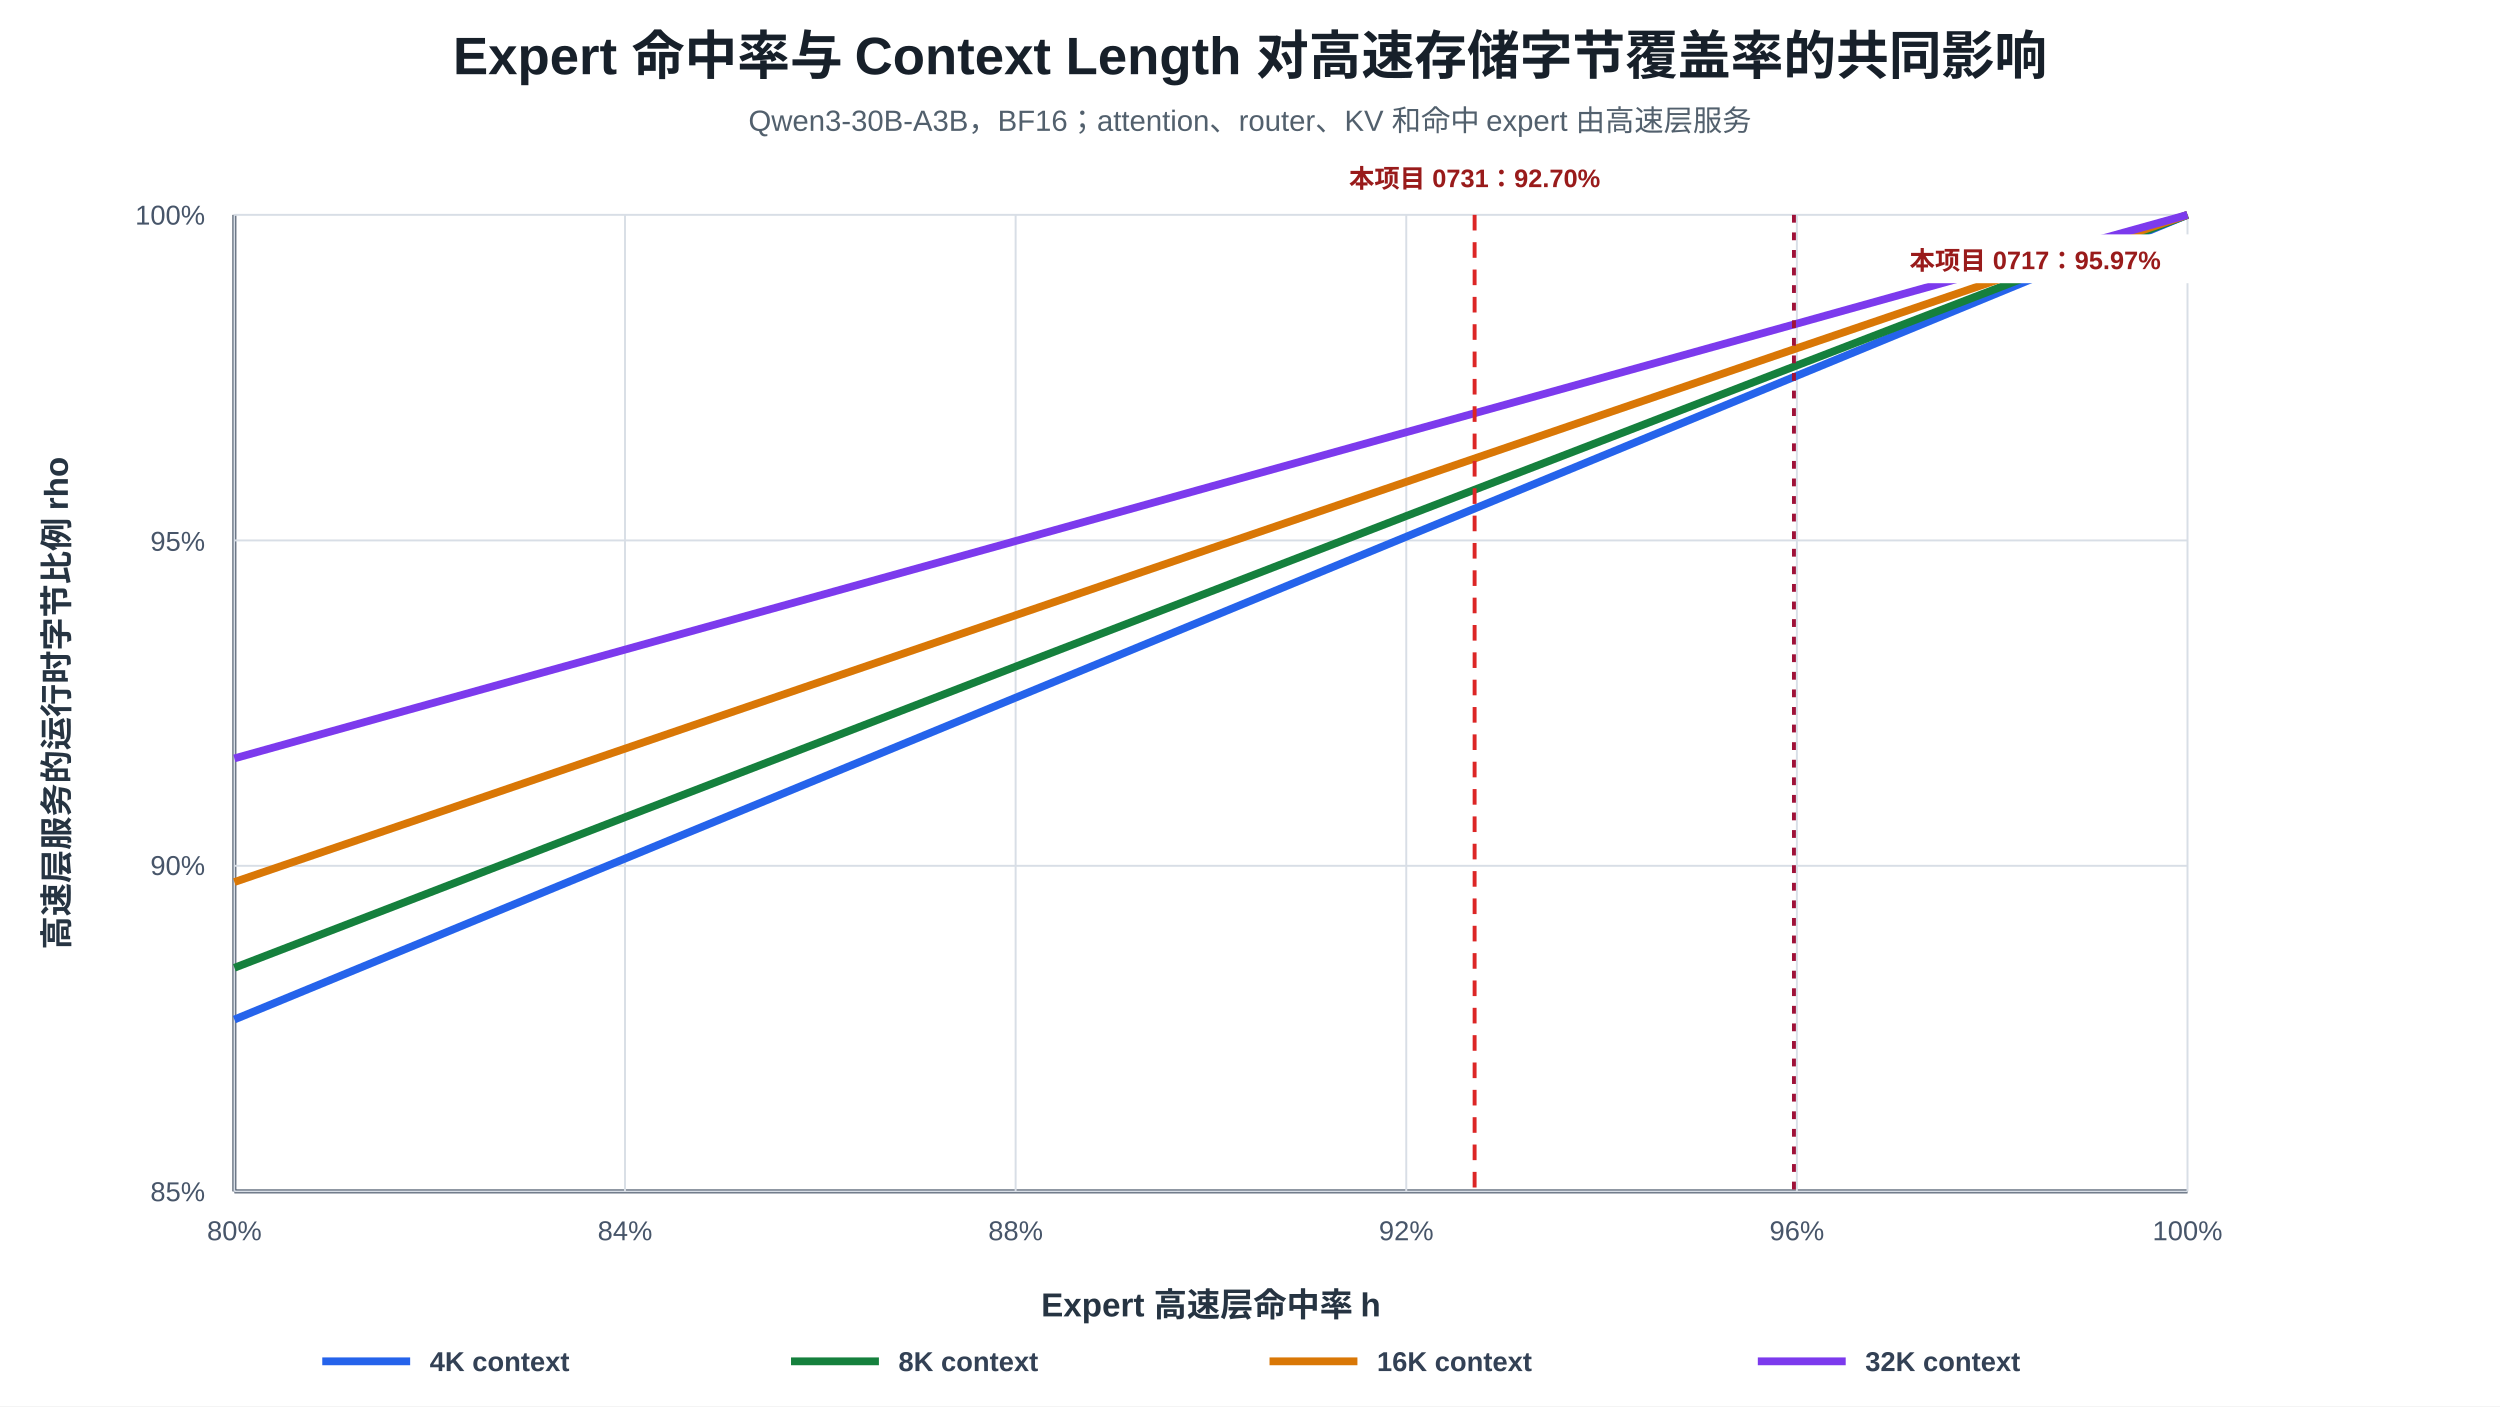
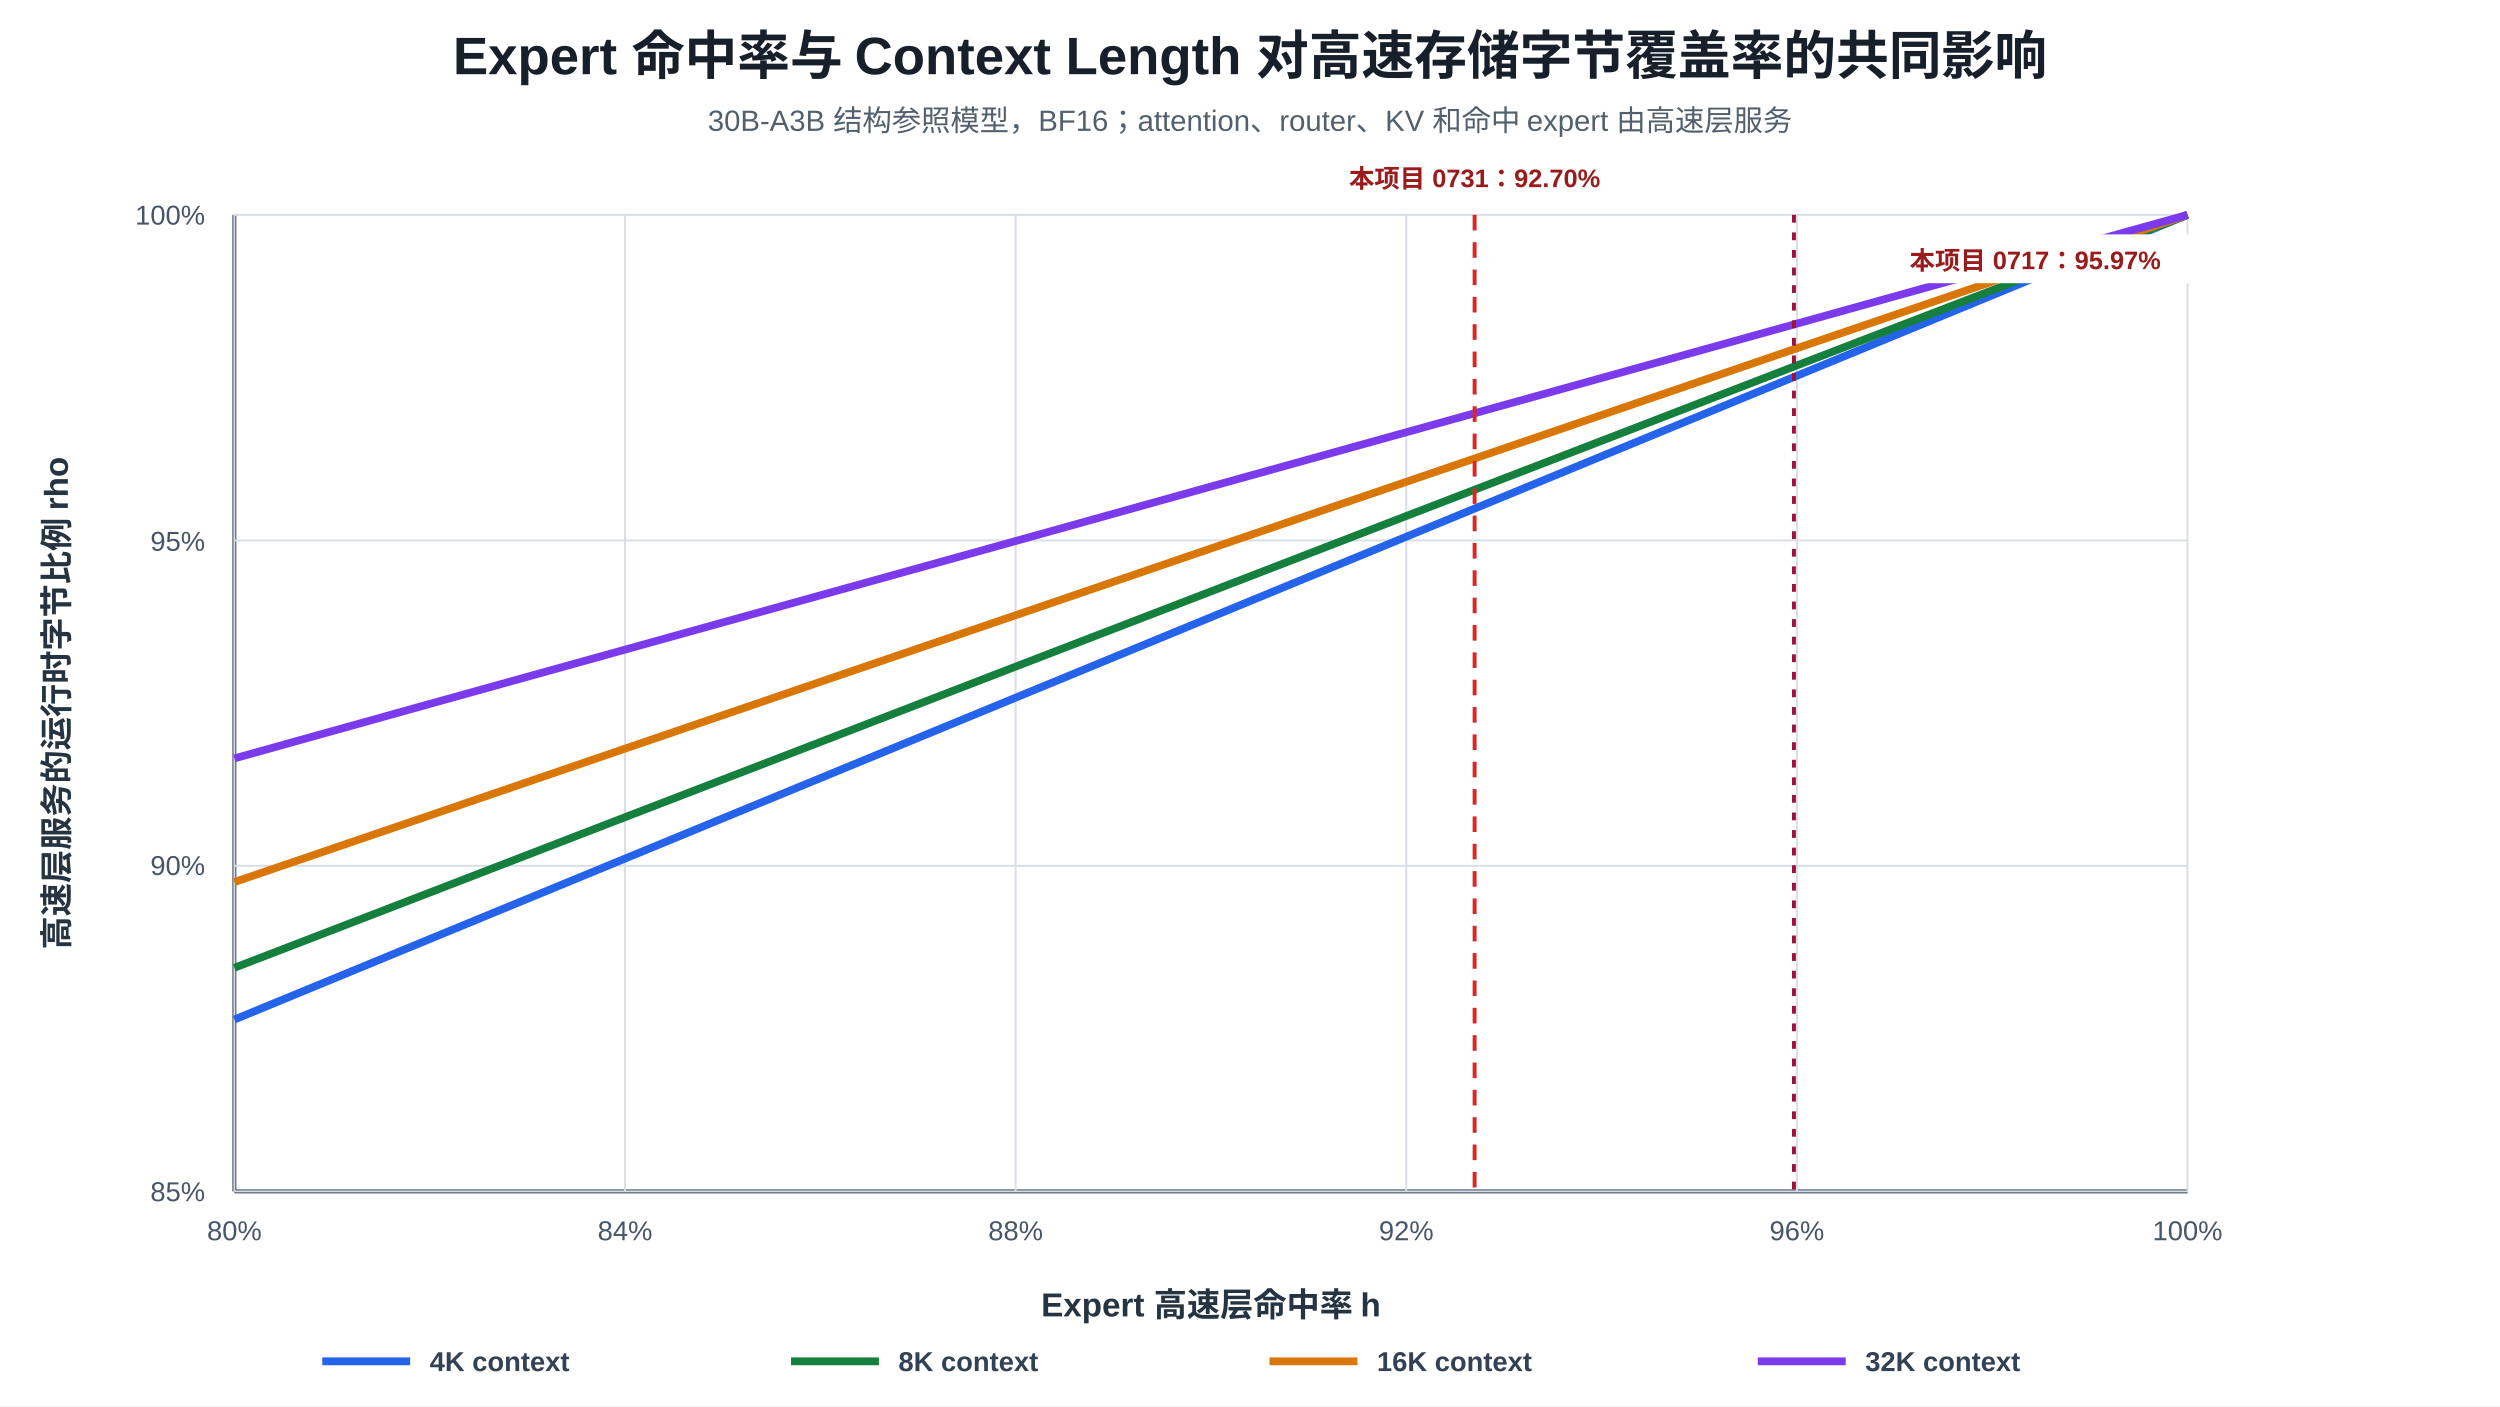
<svg xmlns="http://www.w3.org/2000/svg" width="1280" height="720" viewBox="0 0 1280 720">
  <defs>
    <style>
      .title { font: 700 27px Arial, "PingFang SC", "Microsoft YaHei", sans-serif; fill: #17202a; }
      .subtitle { font: 500 15px Arial, "PingFang SC", "Microsoft YaHei", sans-serif; fill: #52606d; }
      .axis { stroke: #334155; stroke-width: 2; }
      .grid { stroke: #d8dee6; stroke-width: 1; }
      .tick { font: 500 14px Arial, "PingFang SC", "Microsoft YaHei", sans-serif; fill: #475569; }
      .axis-label { font: 600 17px Arial, "PingFang SC", "Microsoft YaHei", sans-serif; fill: #263442; }
      .legend { font: 600 14px Arial, "PingFang SC", "Microsoft YaHei", sans-serif; fill: #334155; }
      .measure { stroke: #dc2626; stroke-width: 2; stroke-dasharray: 8 6; }
      .measure-old { stroke: #9f1239; stroke-width: 2; stroke-dasharray: 4 5; }
      .measure-label { font: 600 13px Arial, "PingFang SC", "Microsoft YaHei", sans-serif; fill: #991b1b; }
      .line4 { fill: none; stroke: #2563eb; stroke-width: 4; }
      .line8 { fill: none; stroke: #15803d; stroke-width: 4; }
      .line16 { fill: none; stroke: #d97706; stroke-width: 4; }
      .line32 { fill: none; stroke: #7c3aed; stroke-width: 4; }
    </style>
  </defs>
  <rect width="1280" height="720" fill="#ffffff" />
  <text x="640" y="38" text-anchor="middle" class="title">Expert 命中率与 Context Length 对高速存储字节覆盖率的共同影响</text>
-   <text x="640" y="67" text-anchor="middle" class="subtitle">Qwen3-30B-A3B，BF16；attention、router、KV 和命中 expert 由高速层服务</text>
+   <text x="640" y="67" text-anchor="middle" class="subtitle">30B-A3B 结构参照模型，BF16；attention、router、KV 和命中 expert 由高速层服务</text>
  <line x1="120" y1="610" x2="1120" y2="610" class="axis" />
  <line x1="120" y1="110" x2="120" y2="610" class="axis" />
  <line x1="120" y1="610" x2="1120" y2="610" class="grid" />
  <line x1="120" y1="443.3" x2="1120" y2="443.3" class="grid" />
  <line x1="120" y1="276.7" x2="1120" y2="276.7" class="grid" />
  <line x1="120" y1="110" x2="1120" y2="110" class="grid" />
  <text x="105" y="615" text-anchor="end" class="tick">85%</text>
  <text x="105" y="448" text-anchor="end" class="tick">90%</text>
  <text x="105" y="282" text-anchor="end" class="tick">95%</text>
  <text x="105" y="115" text-anchor="end" class="tick">100%</text>
  <line x1="120" y1="110" x2="120" y2="610" class="grid" />
  <line x1="320" y1="110" x2="320" y2="610" class="grid" />
  <line x1="520" y1="110" x2="520" y2="610" class="grid" />
  <line x1="720" y1="110" x2="720" y2="610" class="grid" />
  <line x1="920" y1="110" x2="920" y2="610" class="grid" />
  <line x1="1120" y1="110" x2="1120" y2="610" class="grid" />
  <text x="120" y="635" text-anchor="middle" class="tick">80%</text>
  <text x="320" y="635" text-anchor="middle" class="tick">84%</text>
  <text x="520" y="635" text-anchor="middle" class="tick">88%</text>
  <text x="720" y="635" text-anchor="middle" class="tick">92%</text>
  <text x="920" y="635" text-anchor="middle" class="tick">96%</text>
  <text x="1120" y="635" text-anchor="middle" class="tick">100%</text>
  <polyline points="120.0,522.0 220.0,480.8 320.0,439.6 420.0,398.4 520.0,357.2 620.0,316.0 720.0,274.8 820.0,233.6 920.0,192.4 1020.0,151.2 1120.0,110.0" class="line4" />
  <polyline points="120.0,495.5 220.0,457.0 320.0,418.4 420.0,379.9 520.0,341.3 620.0,302.8 720.0,264.2 820.0,225.7 920.0,187.1 1020.0,148.6 1120.0,110.0" class="line8" />
  <polyline points="120.0,451.6 220.0,417.5 320.0,383.3 420.0,349.1 520.0,315.0 620.0,280.8 720.0,246.7 820.0,212.5 920.0,178.3 1020.0,144.2 1120.0,110.0" class="line16" />
  <polyline points="120.0,388.3 220.0,360.4 320.0,332.6 420.0,304.8 520.0,277.0 620.0,249.1 720.0,221.3 820.0,193.5 920.0,165.7 1020.0,137.8 1120.0,110.0" class="line32" />
  <line x1="755" y1="110" x2="755" y2="610" class="measure" />
  <line x1="918.5" y1="110" x2="918.5" y2="610" class="measure-old" />
  <rect x="641" y="78" width="228" height="25" fill="#ffffff" />
  <text x="755" y="96" text-anchor="middle" class="measure-label">本项目 0731：92.70%</text>
  <rect x="926" y="120" width="232" height="25" fill="#ffffff" />
  <text x="1042" y="138" text-anchor="middle" class="measure-label">本项目 0717：95.97%</text>
  <text x="620" y="674" text-anchor="middle" class="axis-label">Expert 高速层命中率 h</text>
  <text x="35" y="360" text-anchor="middle" transform="rotate(-90 35 360)" class="axis-label">高速层服务的运行时字节比例 rho</text>
  <line x1="165" y1="697" x2="210" y2="697" class="line4" />
  <text x="220" y="702" class="legend">4K context</text>
  <line x1="405" y1="697" x2="450" y2="697" class="line8" />
  <text x="460" y="702" class="legend">8K context</text>
  <line x1="650" y1="697" x2="695" y2="697" class="line16" />
  <text x="705" y="702" class="legend">16K context</text>
  <line x1="900" y1="697" x2="945" y2="697" class="line32" />
  <text x="955" y="702" class="legend">32K context</text>
</svg>
